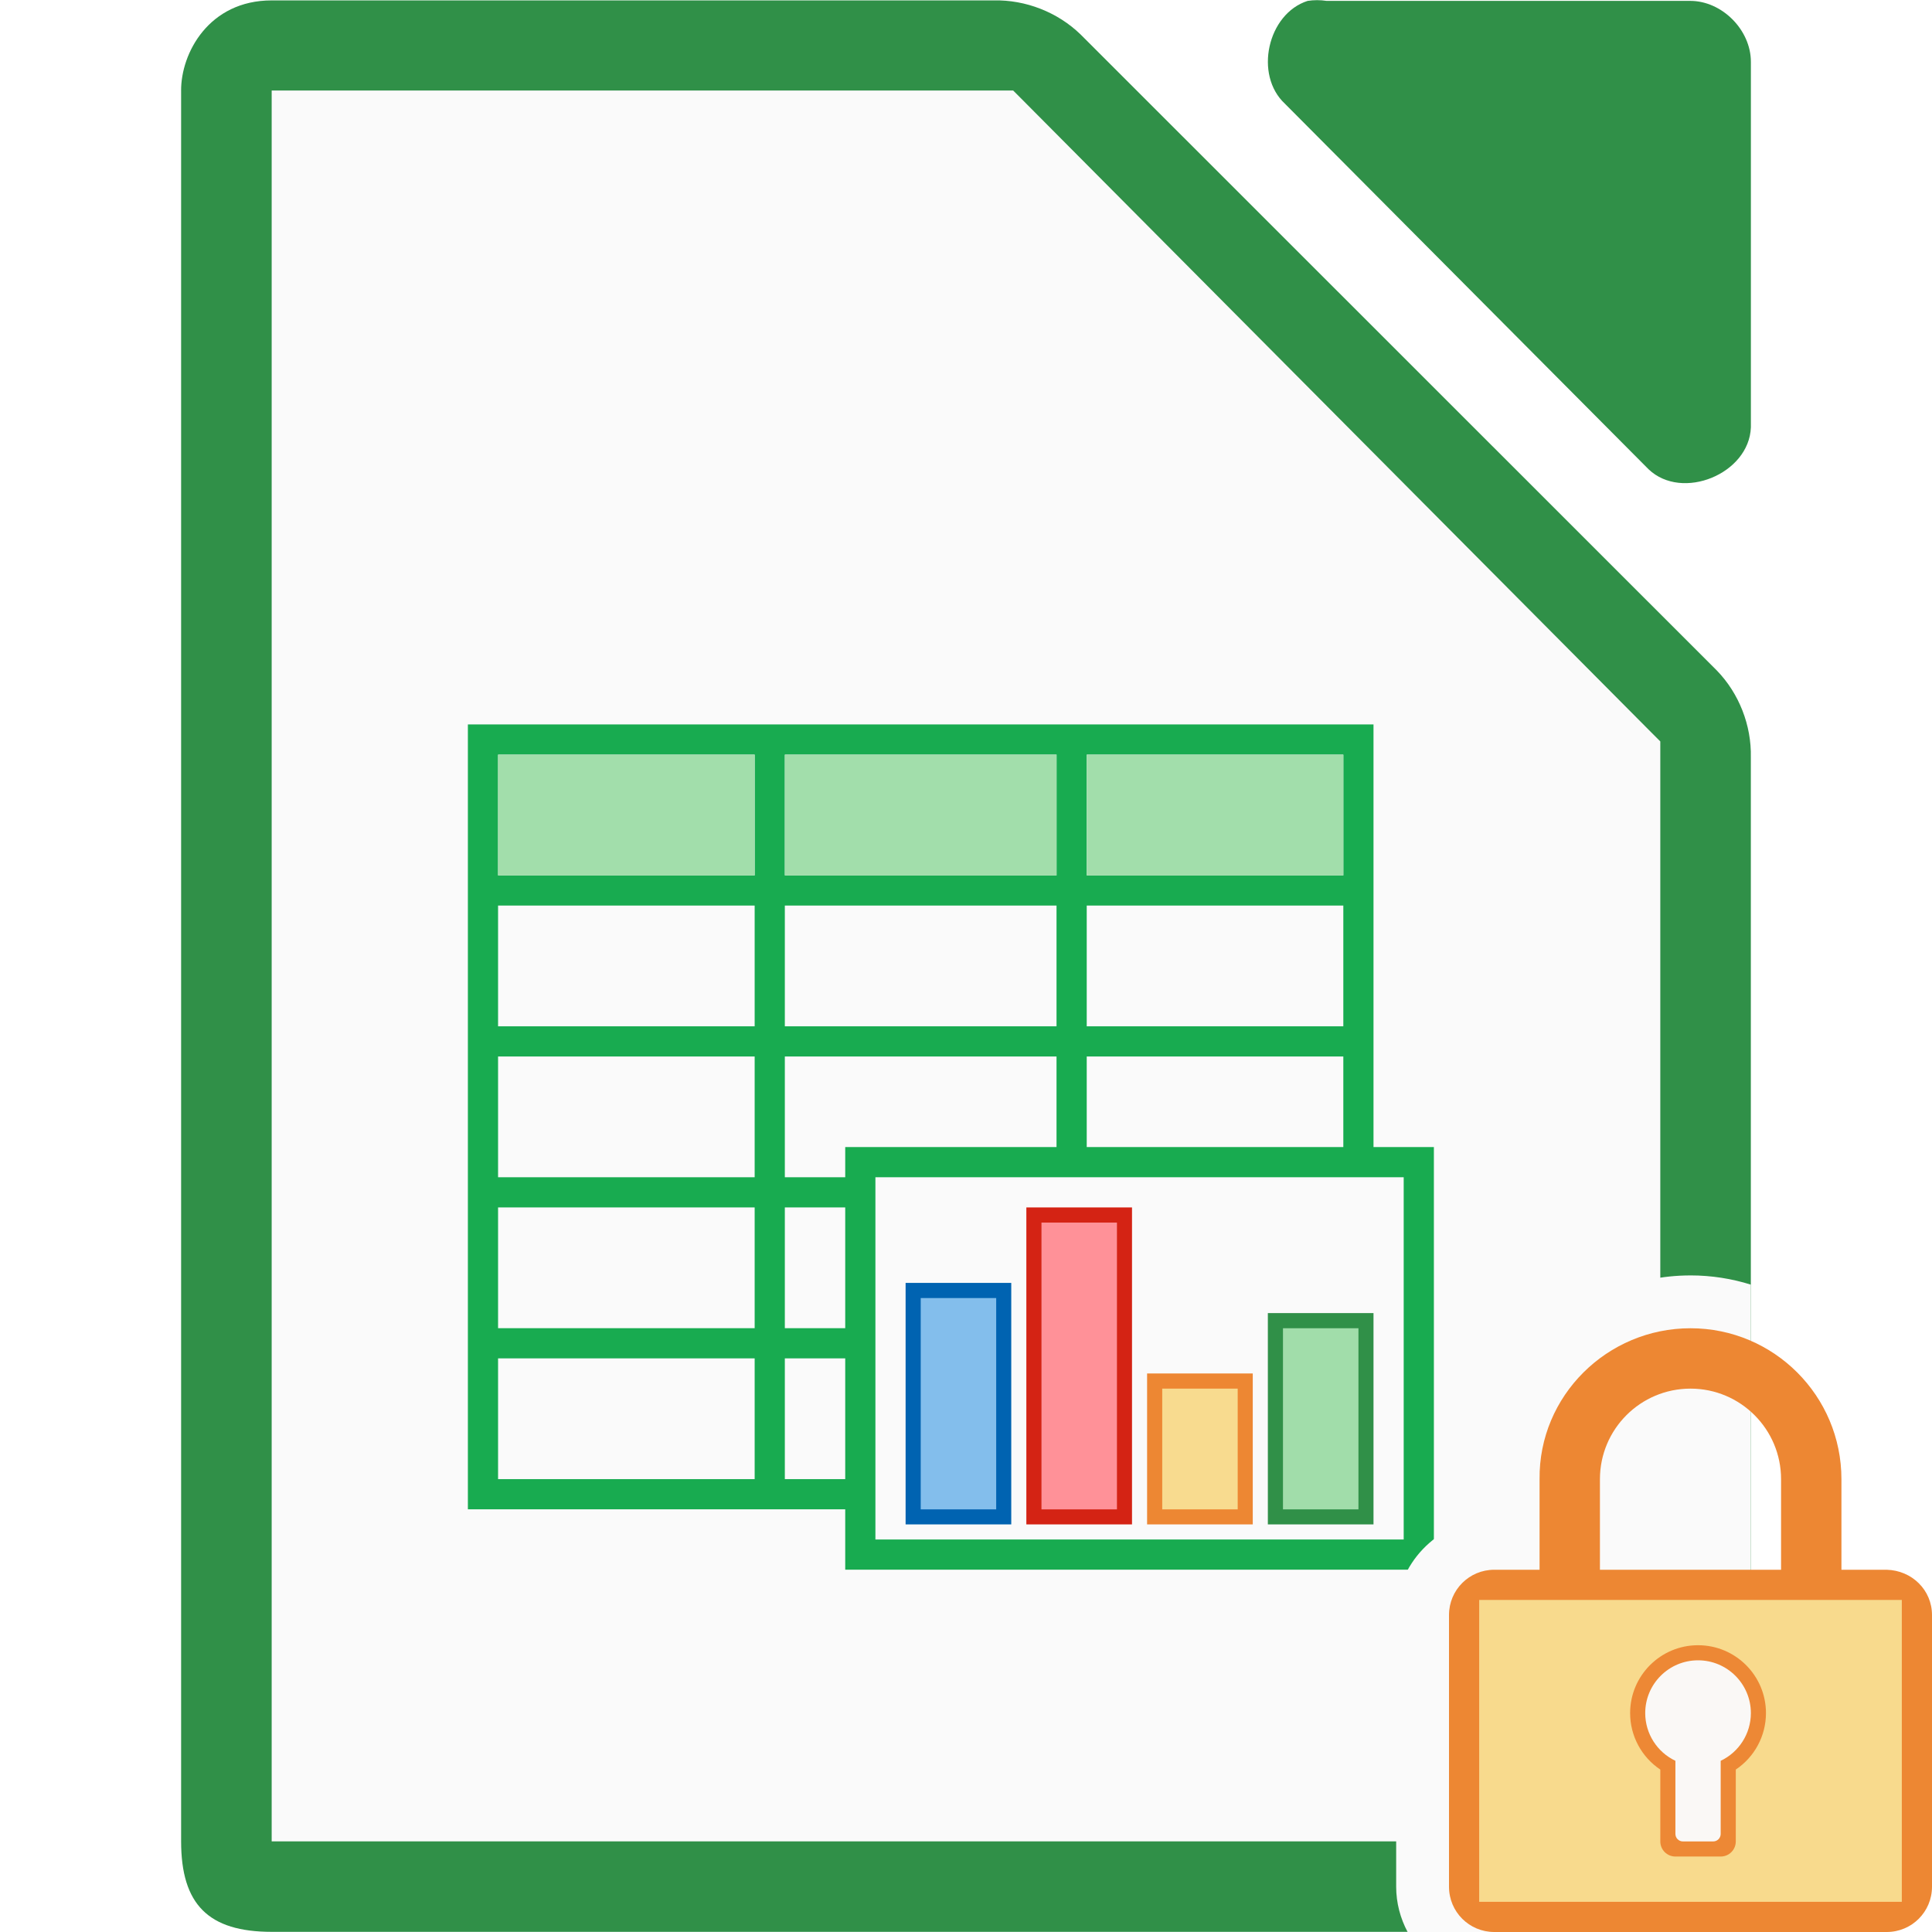
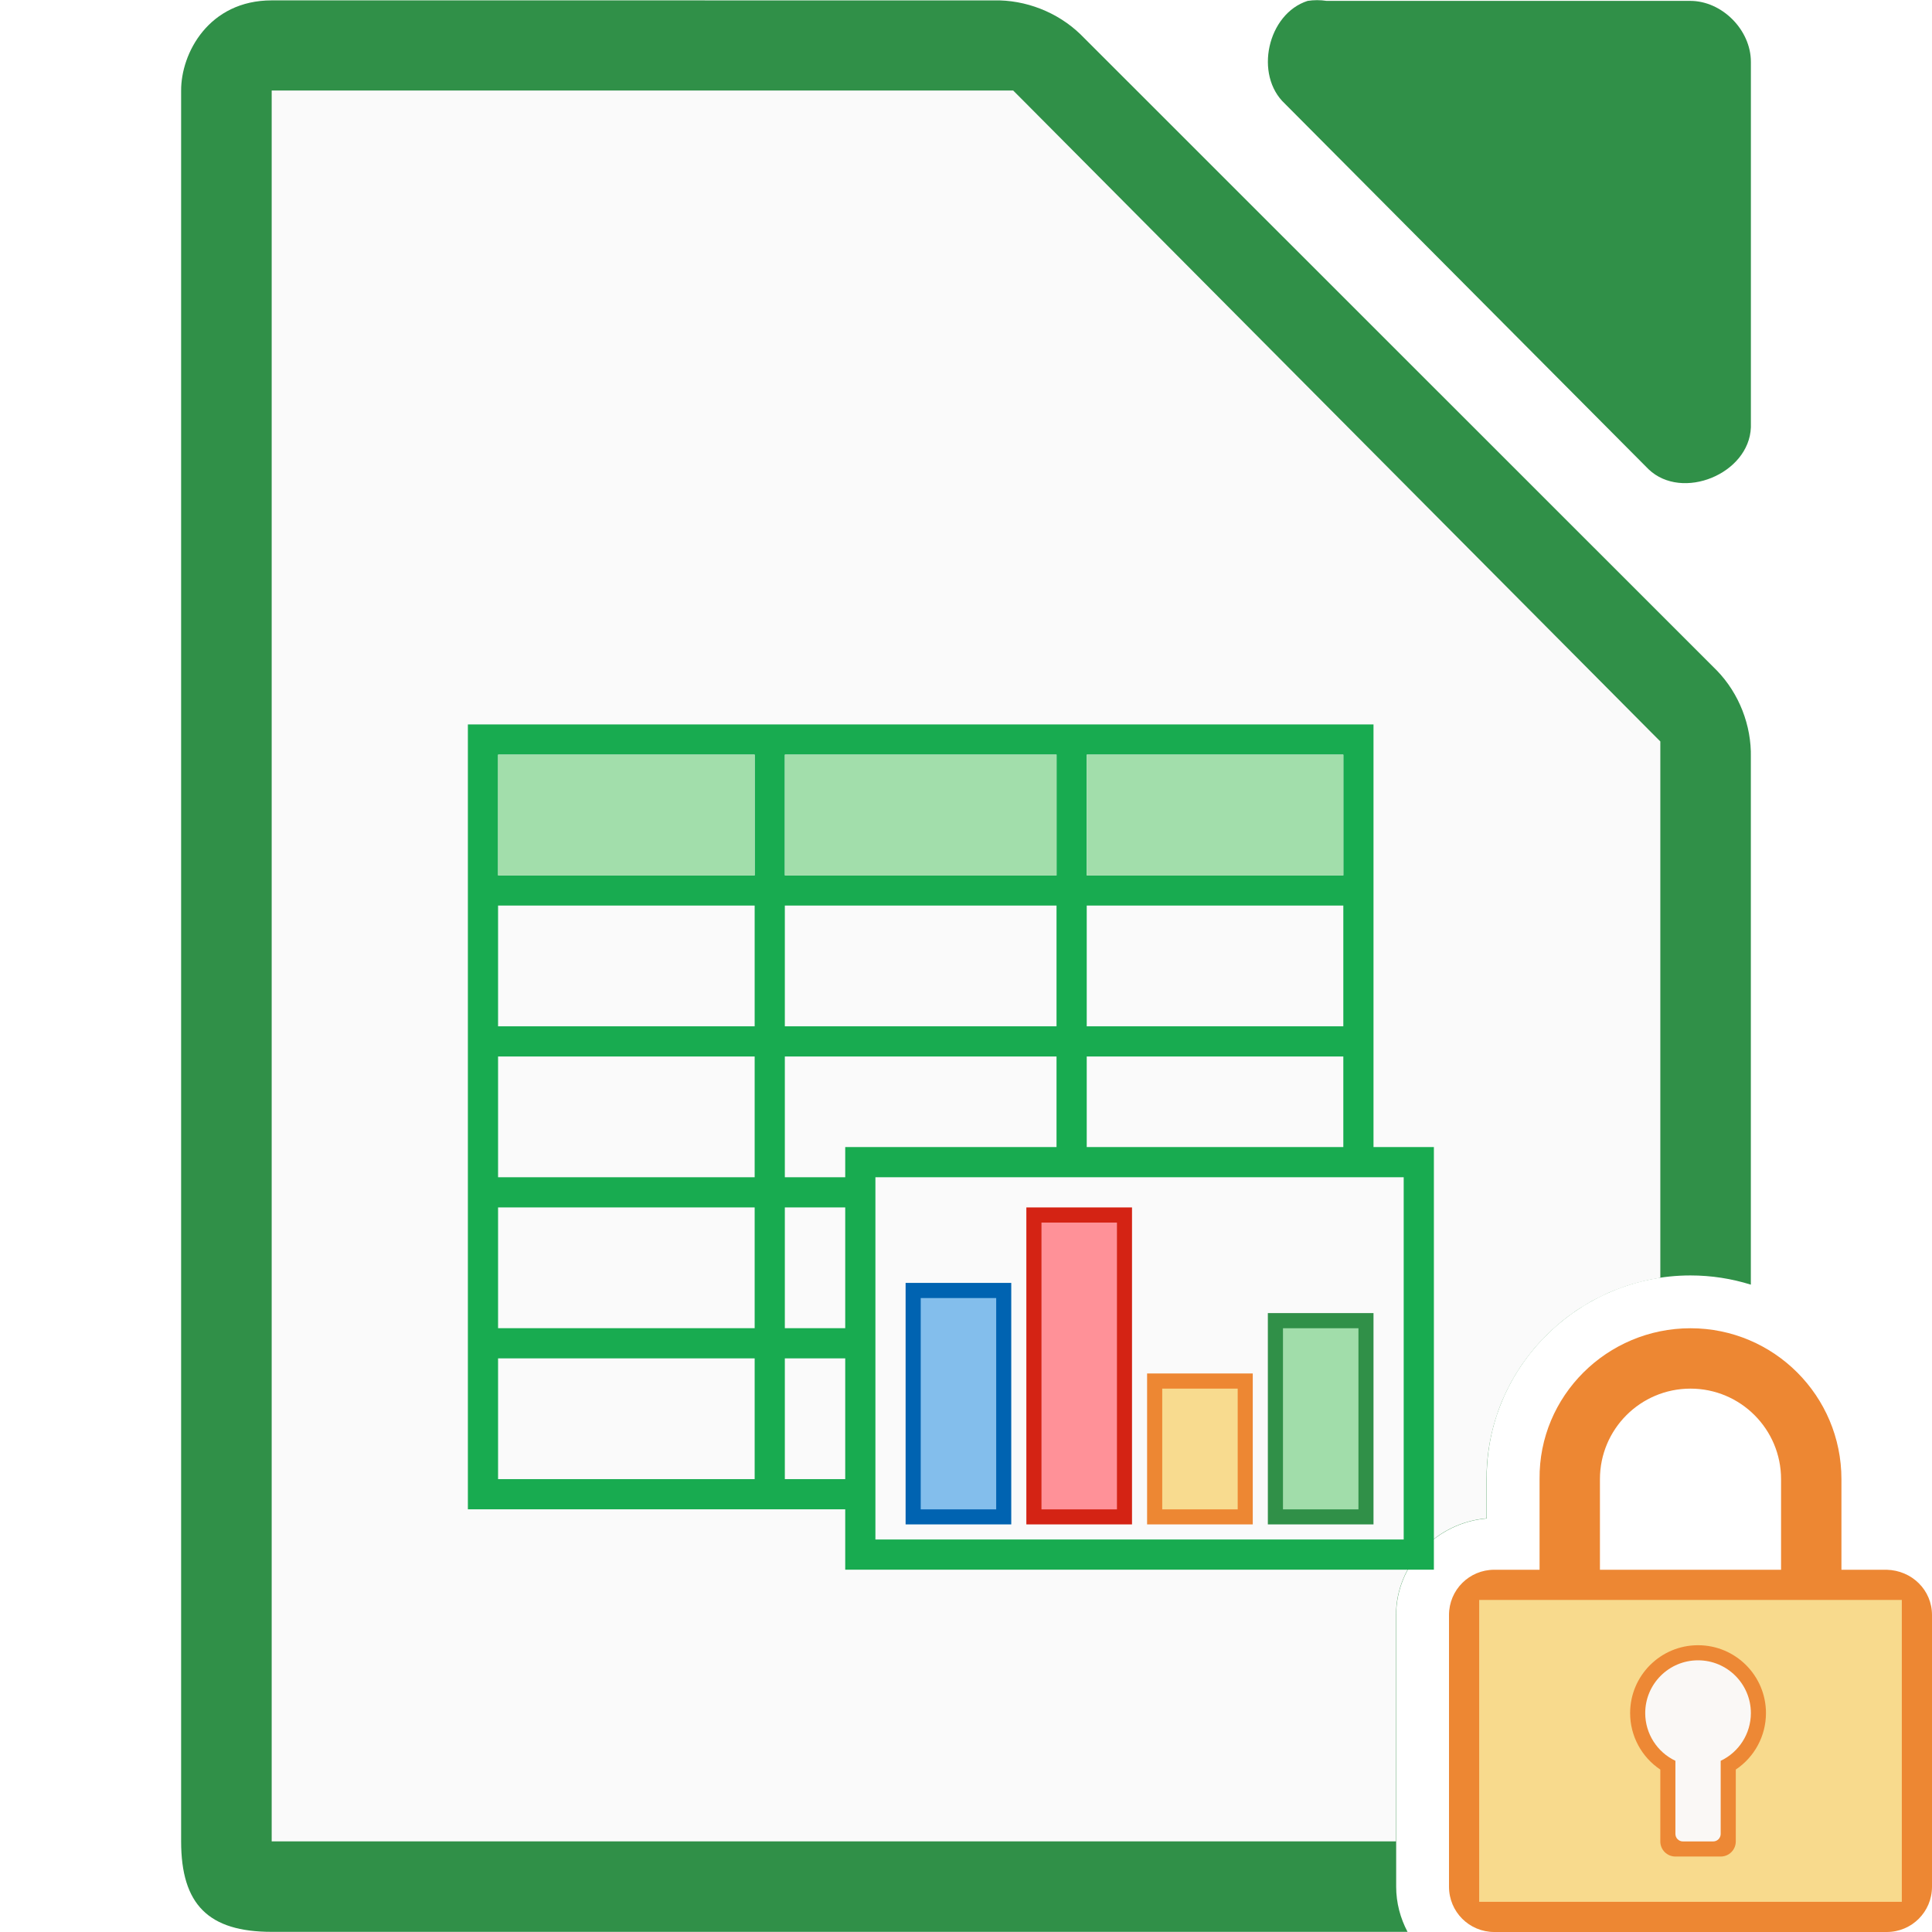
<svg xmlns="http://www.w3.org/2000/svg" height="128" viewBox="0 0 128 128" width="128">
  <g transform="translate(832.5714 85.92354)">
-     <path d="m-820.572-79.9v115.968c0 4.188 1.811 5.997 6 5.998h91.998c4.189-0 5.999-1.81 6-5.998v-71.819c.048-2.112-.78-4.231-2.25-5.748l-42.163-42.149c-1.518-1.469-3.637-2.298-5.75-2.249h-47.836c-4.152 0-6.018 3.485-6 5.998z" fill="#309048" />
-     <path d="m-814.572-79.927v2 112 2h2 88 2v-2-70-.875l-.625-.625-41.75-42-.5-.5h-.875-46.25z" fill="#fafafa" />
+     <path d="m18 .025c-4.152 0-6.018 3.485-6 5.998v115.969c0 4.188 1.811 5.998 6 5.998h75.254c-.477-.9-.754-1.917-.754-2.99v-18c0-3.364 2.697-6.122 6-6.396v-2.566c-.078-7.458 6.085-13.537 13.5-13.537 1.39 0 2.733.215 3.998.611v-34.938c.048-2.112-.78-4.232-2.25-5.75l-42.162-42.148c-1.518-1.469-3.638-2.299-5.75-2.25z" fill="#309048" transform="translate(-832.5714 -85.92354)" />
+     <path d="m18 5.996v2 112 2h2 72.488v-14.996c0-3.366 2.696-6.126 6-6.406v-2.557c-.015-1.394.201-2.736.59-4.002.005-.018.012-.035.018-.053.122-.392.259-.775.416-1.15.019-.046.041-.091.061-.137.151-.35.315-.692.494-1.025.027-.051.054-.102.082-.152.18-.326.374-.642.58-.951.033-.05.066-.101.1-.15.198-.289.409-.568.629-.84.056-.07.11-.14.168-.209.228-.271.467-.531.715-.783.045-.045.086-.094.131-.139.251-.248.513-.483.783-.711.062-.052.119-.109.182-.16.282-.23.575-.447.875-.654.043-.03.083-.064.127-.094.159-.108.329-.2.492-.301.182-.112.359-.231.547-.334.216-.12.441-.222.664-.33.151-.073.298-.151.451-.219.24-.106.487-.195.734-.287.139-.052.277-.107.418-.154.248-.083.5-.154.754-.223.159-.043.317-.086.479-.123.248-.057.499-.105.752-.148.091-.016.18-.039.271-.053v-34.658-.875l-.625-.625-41.75-42-.5-.5h-.875-46.25z" fill="#fafafa" transform="translate(-832.5714 -85.92354)" />
    <path d="m-745.937-85.865c-2.662.853-3.559 4.906-1.506 6.812l24.095 24.221c2.226 2.122 6.659.306 6.777-2.775v-24.221c-0-2.114-1.913-4.037-4.016-4.037h-24.095c-.415-.064-.84-.064-1.255 0z" fill="#309048" />
    <path d="m-801.573-37.928v2 8 2 8 2 8 2 8 2 8 2h60v-2-50h-58z" fill="#18ab50" />
    <g fill="#fafafa">
      <path d="m-799.573-35.928h17v8h-17z" />
      <path d="m-780.574-35.928h18v8h-18z" />
      <path d="m-760.573-35.928h17v8h-17z" />
      <path d="m-799.573-25.928h17v8h-17z" />
      <path d="m-760.573-25.928h17v8h-17z" />
      <path d="m-780.574-15.928h18v8h-18z" />
      <path d="m-760.573-15.928h17v8h-17z" />
      <path d="m-799.573-15.928h17v8h-17z" />
      <path d="m-780.574-5.928h18v8h-18z" />
      <path d="m-799.573-5.928h17v8h-17z" />
      <path d="m-780.574 4.072h18v8h-18z" />
      <path d="m-799.573 4.072h17v8h-17z" />
    </g>
    <path d="m-776.573-9.928h39v28h-39z" fill="#18ab50" />
    <path d="m-774.573-7.928h35v24h-35z" fill="#fafafa" />
    <path d="m-772.573-.928h7v16h-7z" fill="#0063b1" />
    <path d="m-764.573-5.928h7v21h-7z" fill="#d42314" />
    <path d="m-756.573 5.072h7v10h-7z" fill="#ed8733" />
    <path d="m-748.573 1.072h7v14h-7z" fill="#309048" />
    <path d="m-774.573 15.072h35v1h-35z" fill="none" opacity=".75" />
    <path d="m-780.574-25.928h18v8h-18z" fill="#fafafa" />
    <path d="m-763.571-4.924h5v19h-5z" fill="#ff9198" stroke-width=".804" />
    <path d="m-755.571 6.076h5v8h-5z" fill="#f8db8f" stroke-width=".756" />
    <path d="m-771.571.076h5v14h-5z" fill="#83beec" stroke-width=".791" />
    <g fill="#a1ddaa">
      <path d="m-747.571 2.076h5v12h-5z" stroke-width=".782" />
      <g fill-opacity=".983">
        <path d="m-799.571-35.924h17v8h-17z" />
        <path d="m-760.571-35.924h17v8h-17z" />
        <path d="m-780.571-35.924h18v8h-18z" />
      </g>
    </g>
  </g>
-   <path d="m112 84.5c-7.415 0-13.578 6.079-13.5 13.537v2.566c-3.303.275-6 3.032-6 6.396v18c0 1.077.277 2.098.758 3h16.742c4.189-0 5.998-1.811 5.998-5.998v-36.891c-1.265-.396-2.609-.611-3.998-.611z" fill="#fafafa" />
  <path d="m112 88c-5.523 0-10.057 4.477-10 10v6h-3c-1.662 0-3 1.338-3 3v18c0 1.662 1.338 3 3 3h26c1.662 0 3-1.338 3-3v-18c0-1.662-1.339-2.958-3-3h-3v-6c0-5.523-4.477-10-10-10zm0 4c3.314 0 6 2.686 6 6v6h-12v-6c0-3.314 2.686-6 6-6z" fill="#ed8733" />
  <g fill-opacity=".979">
    <path d="m98 106h28v20h-28z" fill="#f8db8f" />
    <path d="m112.5 109a4.5 4.5 0 0 0 -4.5 4.5 4.5 4.5 0 0 0 2 3.74v4.76c0 .554.446 1 1 1h3c.554 0 1-.446 1-1v-4.762a4.5 4.5 0 0 0 2-3.738 4.5 4.5 0 0 0 -4.5-4.5z" fill="#ed8733" />
    <path d="m112.5 110a3.5 3.5 0 0 0 -3.5 3.5 3.5 3.5 0 0 0 2 3.158v4.842c0 .277.223.5.5.5h2c.277 0 .5-.223.5-.5v-4.842a3.5 3.5 0 0 0 2-3.158 3.5 3.5 0 0 0 -3.5-3.5z" fill="#fafafa" />
  </g>
</svg>
